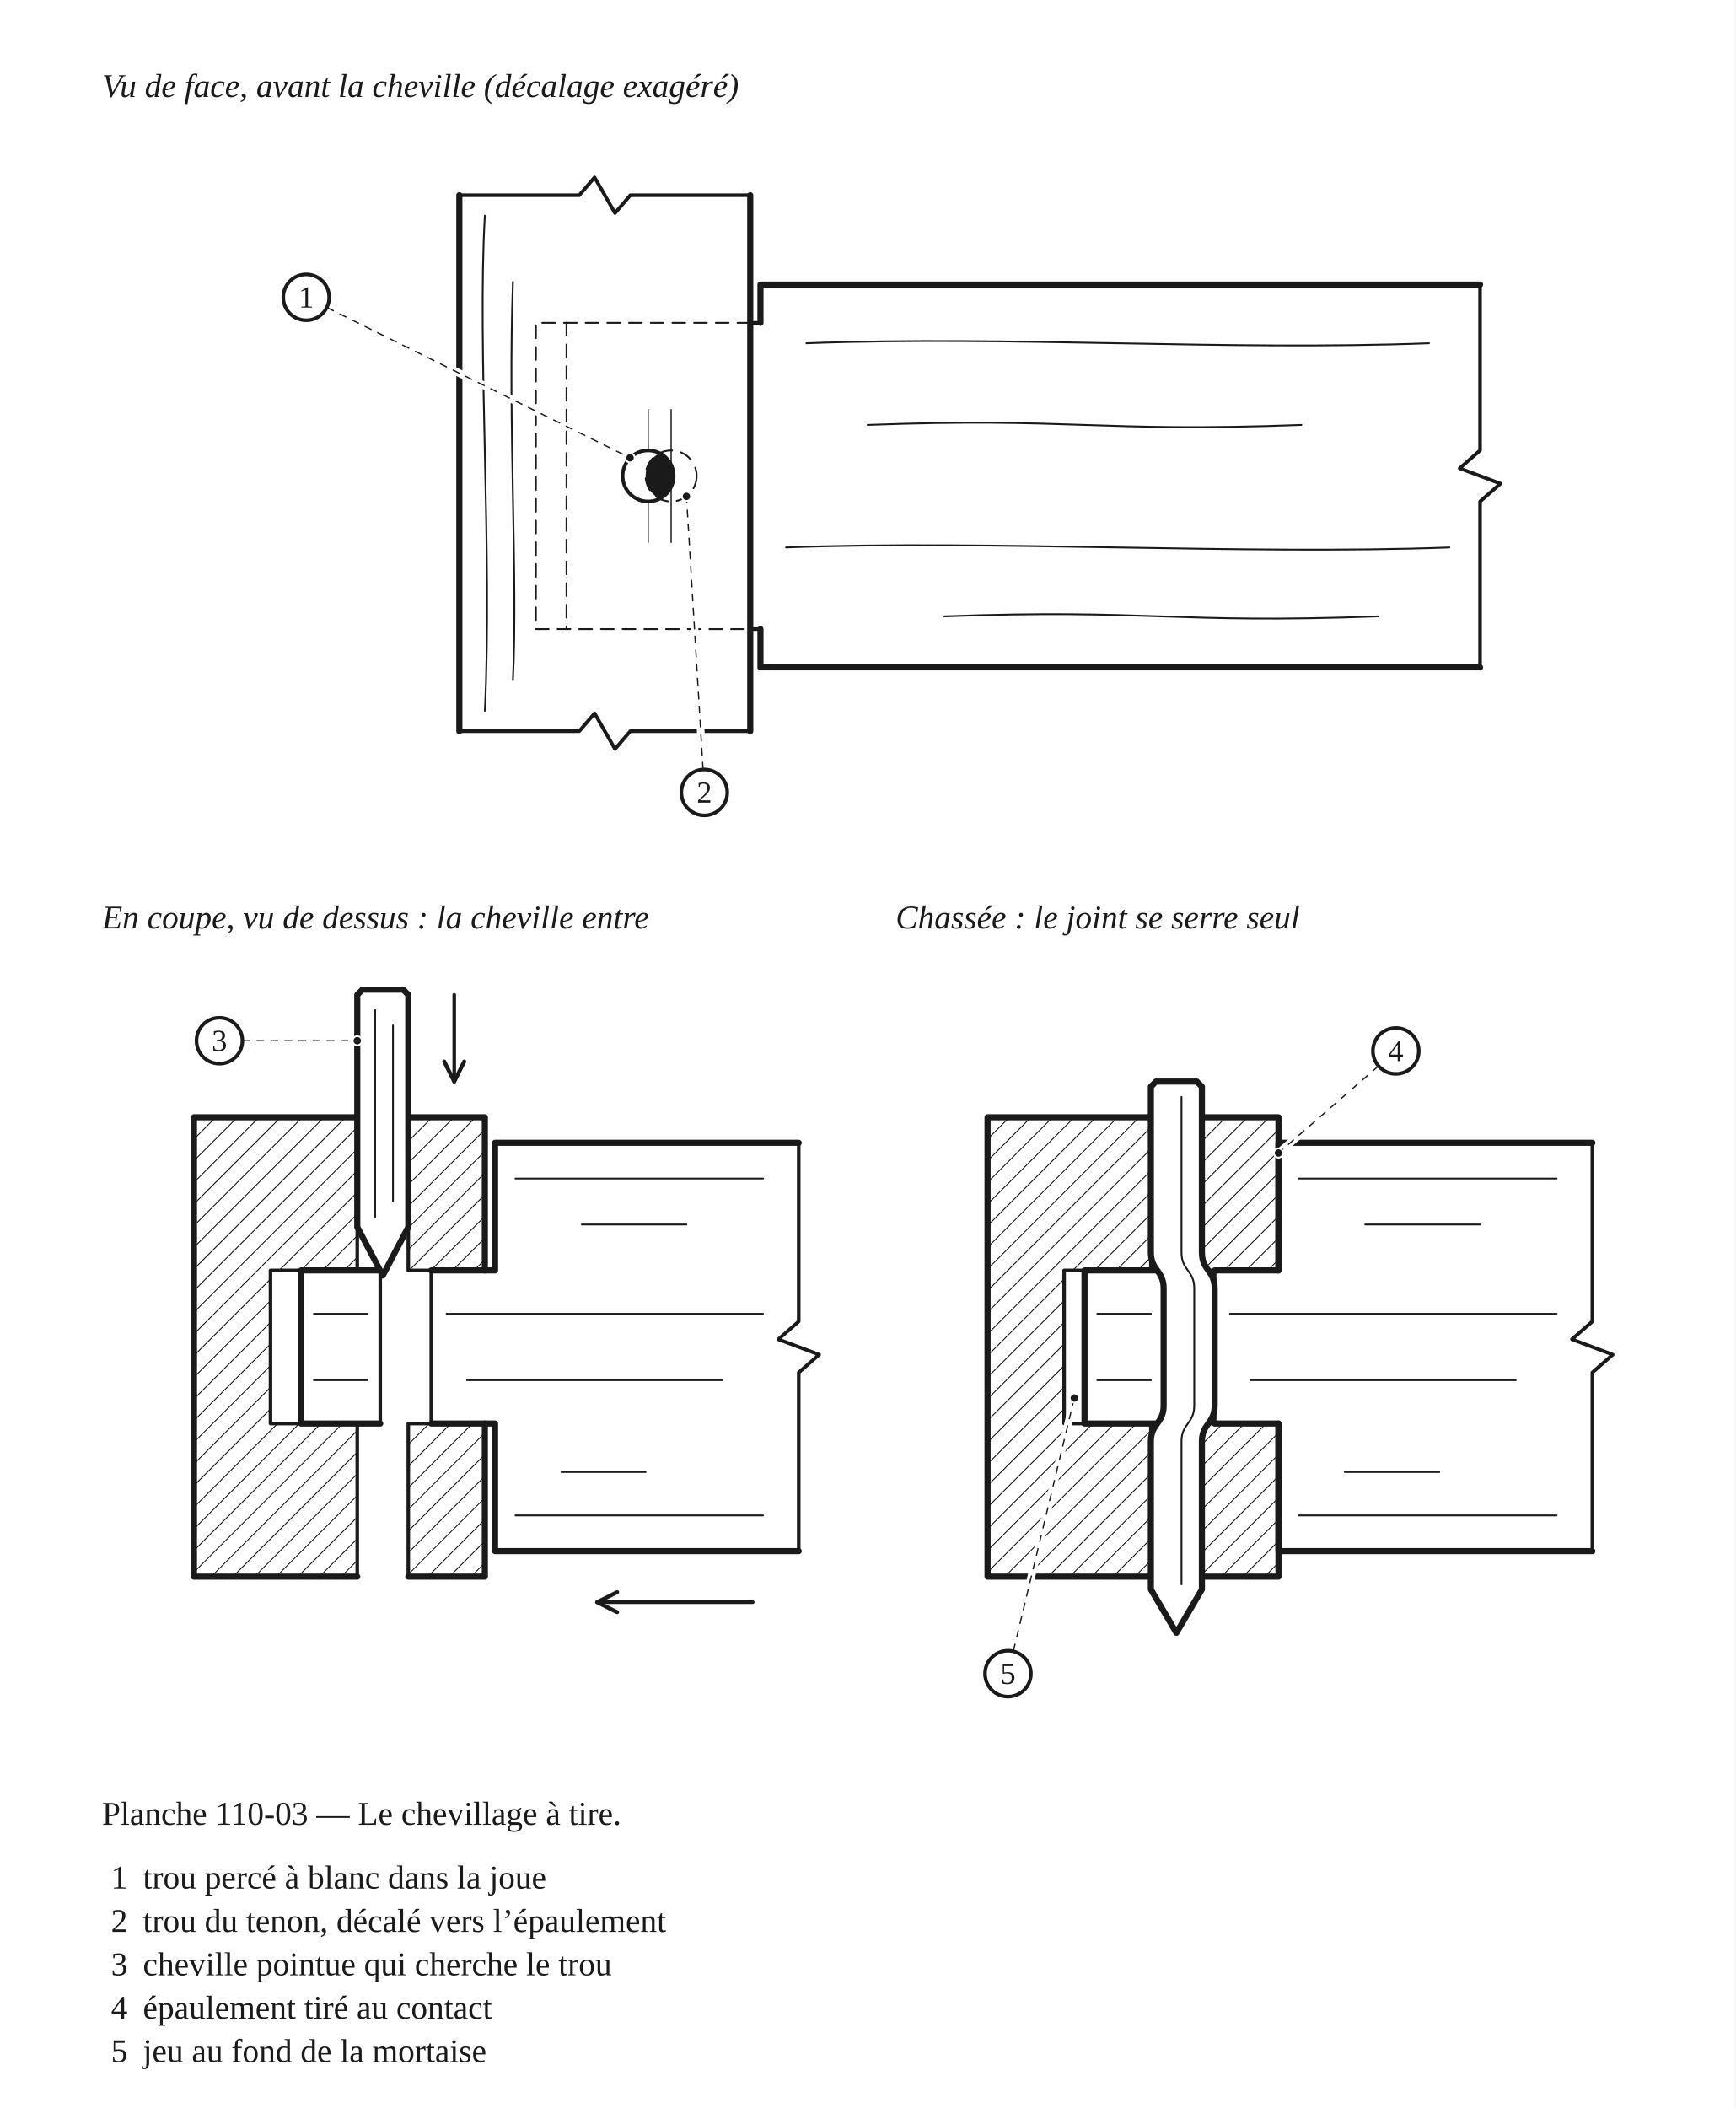
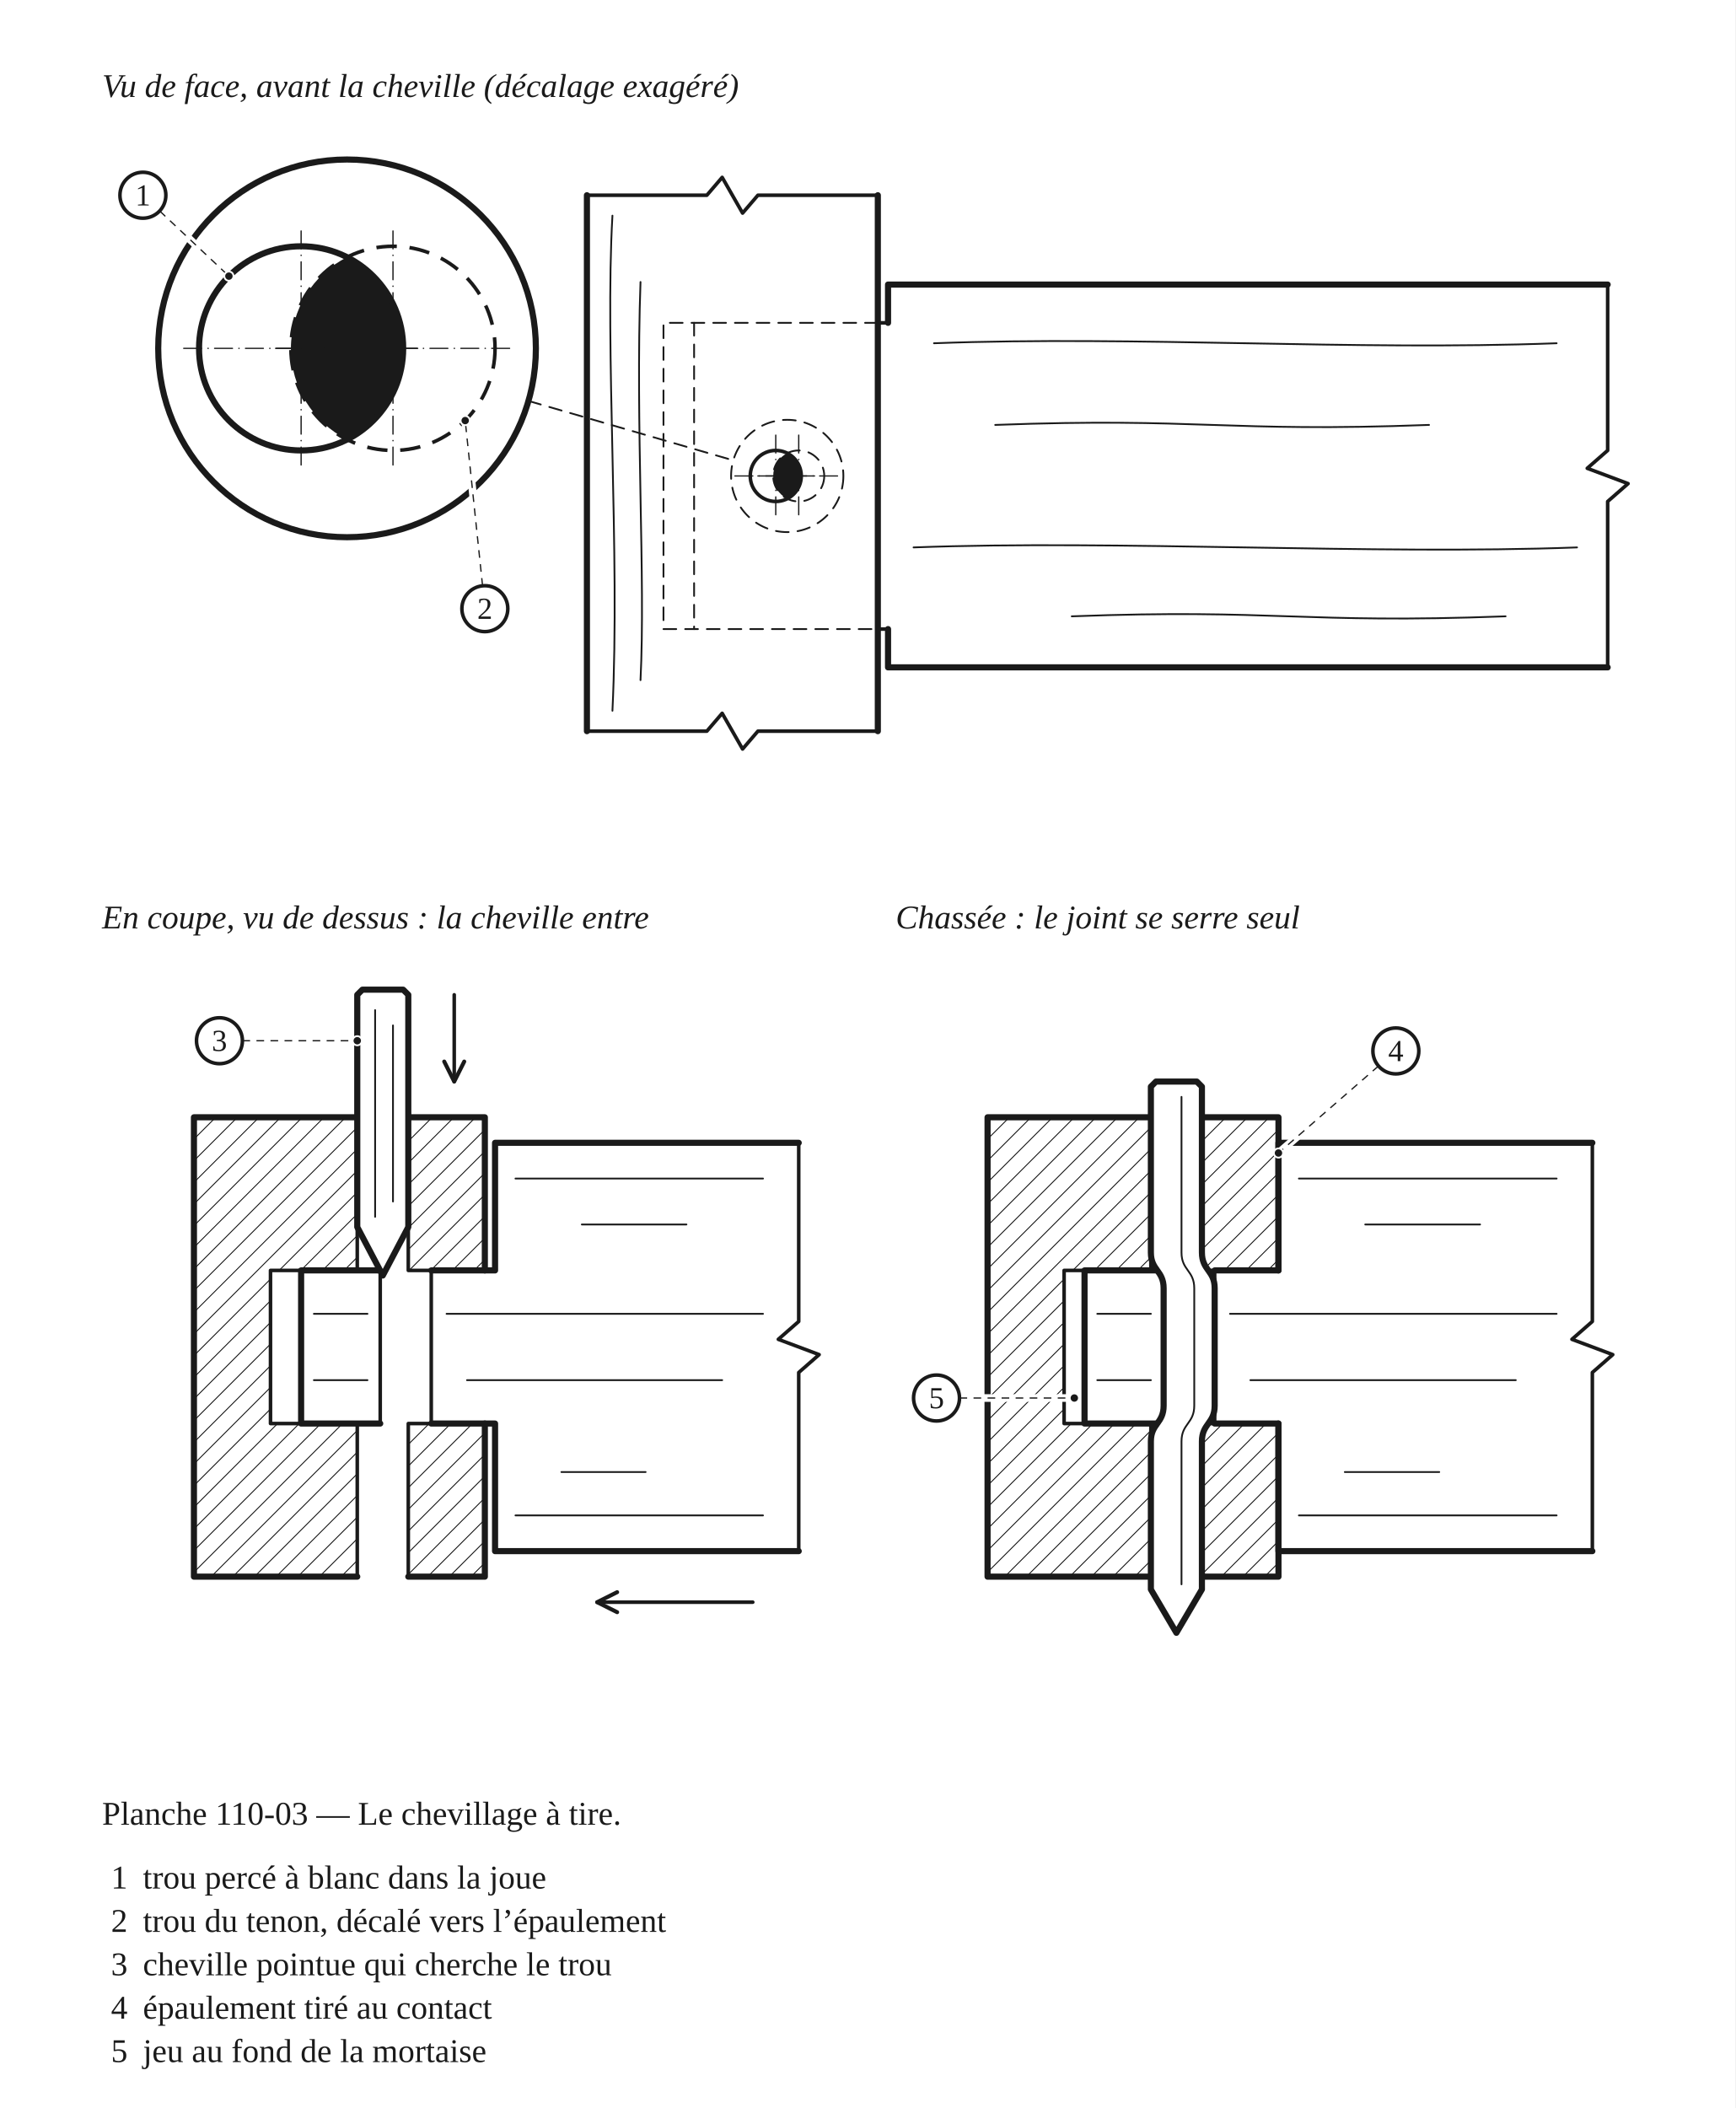
<svg xmlns="http://www.w3.org/2000/svg" width="680" height="826" viewBox="0 0 680 826" role="img">
  <defs>
    <pattern id="h-bois" width="6" height="6" patternUnits="userSpaceOnUse" patternTransform="rotate(45)">
      <line x1="0" y1="0" x2="0" y2="6" stroke="#1A1A1A" stroke-width="0.7" />
    </pattern>
    <marker id="fl" viewBox="0 0 10 10" refX="9" refY="5" markerWidth="7" markerHeight="7" orient="auto-start-reverse">
      <path d="M1 1 L9 5 L1 9" fill="none" stroke="#1A1A1A" stroke-width="1.6" stroke-linecap="round" stroke-linejoin="round" />
    </marker>
  </defs>
  <rect x="0" y="0" width="680" height="826" fill="#FFFFFF" />
  <text x="40" y="38" font-family="Georgia, 'Times New Roman', serif" font-size="13" font-style="italic" fill="#1A1A1A">Vu de face, avant la cheville (décalage exagéré)</text>
  <g transform="translate(40 46)" data-vue="face">
-     <line x1="140" y1="30.5" x2="140" y2="240.5" fill="none" stroke="#1A1A1A" stroke-width="2.4" stroke-linejoin="round" stroke-linecap="round" />
-     <line x1="254" y1="30.5" x2="254" y2="240.5" fill="none" stroke="#1A1A1A" stroke-width="2.4" stroke-linejoin="round" stroke-linecap="round" />
-     <path d="M 140 30.5 H 187 L 193 23.5 L 201 37.5 L 207 30.5 H 254" fill="none" stroke="#1A1A1A" stroke-width="1.4" stroke-linejoin="round" stroke-linecap="round" />
-     <path d="M 140 240.5 H 187 L 193 233.5 L 201 247.5 L 207 240.5 H 254" fill="none" stroke="#1A1A1A" stroke-width="1.4" stroke-linejoin="round" stroke-linecap="round" />
-     <path d="M 150 38.5 C 147 90.5 153 170.5 150 232.5" fill="none" stroke="#1A1A1A" stroke-width="0.7" stroke-linejoin="round" stroke-linecap="round" />
-     <path d="M 161 64.5 C 159 120.5 163 180.5 161 220.5" fill="none" stroke="#1A1A1A" stroke-width="0.7" stroke-linejoin="round" stroke-linecap="round" />
-     <path d="M 254 80.5 H 170 V 200.5 H 254" fill="none" stroke="#1A1A1A" stroke-width="0.7" stroke-linejoin="round" stroke-linecap="round" stroke-dasharray="5 3.5" />
-     <line x1="182" y1="80.5" x2="182" y2="200.5" fill="none" stroke="#1A1A1A" stroke-width="0.7" stroke-linejoin="round" stroke-linecap="round" stroke-dasharray="5 3.5" />
-     <line x1="254" y1="80.5" x2="258" y2="80.5" fill="none" stroke="#1A1A1A" stroke-width="1.4" stroke-linejoin="round" stroke-linecap="round" />
-     <line x1="254" y1="200.5" x2="258" y2="200.5" fill="none" stroke="#1A1A1A" stroke-width="1.4" stroke-linejoin="round" stroke-linecap="round" />
-     <path d="M 540 65.5 H 258 V 80.5 M 258 200.5 V 215.5 H 540" fill="none" stroke="#1A1A1A" stroke-width="2.4" stroke-linejoin="round" stroke-linecap="round" />
-     <path d="M 540 65.5 V 130.5 L 532 137.5 L 548 143.5 L 540 150.5 V 215.5" fill="none" stroke="#1A1A1A" stroke-width="1.4" stroke-linejoin="round" stroke-linecap="round" />
-     <path d="M 276 88.5 C 356 85.5 440 91.5 520 88.5" fill="none" stroke="#1A1A1A" stroke-width="0.7" stroke-linejoin="round" stroke-linecap="round" />
-     <path d="M 300 120.5 C 380 117.5 390 123.5 470 120.5" fill="none" stroke="#1A1A1A" stroke-width="0.7" stroke-linejoin="round" stroke-linecap="round" />
-     <path d="M 268 168.5 C 348 165.5 448 171.5 528 168.5" fill="none" stroke="#1A1A1A" stroke-width="0.7" stroke-linejoin="round" stroke-linecap="round" />
-     <path d="M 330 195.5 C 410 192.5 420 198.5 500 195.5" fill="none" stroke="#1A1A1A" stroke-width="0.7" stroke-linejoin="round" stroke-linecap="round" />
-     <line x1="214" y1="114.5" x2="214" y2="166.5" fill="none" stroke="#1A1A1A" stroke-width="0.5" stroke-linejoin="round" stroke-linecap="round" />
-     <line x1="223" y1="114.5" x2="223" y2="166.5" fill="none" stroke="#1A1A1A" stroke-width="0.5" stroke-linejoin="round" stroke-linecap="round" />
-     <circle cx="214" cy="140.5" r="10" fill="#FFFFFF" stroke="none" />
-     <path d="M 218.5 131.57 A 10 10 0 0 1 218.5 149.43 A 10 10 0 0 1 218.5 131.57 Z" fill="#1A1A1A" stroke="none" />
-     <circle cx="214" cy="140.5" r="10" fill="none" stroke="#1A1A1A" stroke-width="1.4" stroke-linejoin="round" stroke-linecap="round" />
-     <circle cx="223" cy="140.5" r="10" fill="none" stroke="#1A1A1A" stroke-width="0.7" stroke-linejoin="round" stroke-linecap="round" stroke-dasharray="5 3.5" />
+     <line x1="190" y1="30.5" x2="190" y2="240.5" fill="none" stroke="#1A1A1A" stroke-width="2.4" stroke-linejoin="round" stroke-linecap="round" />
+     <line x1="304" y1="30.5" x2="304" y2="240.5" fill="none" stroke="#1A1A1A" stroke-width="2.4" stroke-linejoin="round" stroke-linecap="round" />
+     <path d="M 190 30.5 H 237 L 243 23.5 L 251 37.5 L 257 30.5 H 304" fill="none" stroke="#1A1A1A" stroke-width="1.4" stroke-linejoin="round" stroke-linecap="round" />
+     <path d="M 190 240.5 H 237 L 243 233.5 L 251 247.5 L 257 240.5 H 304" fill="none" stroke="#1A1A1A" stroke-width="1.4" stroke-linejoin="round" stroke-linecap="round" />
+     <path d="M 200 38.5 C 197 90.5 203 170.5 200 232.5" fill="none" stroke="#1A1A1A" stroke-width="0.7" stroke-linejoin="round" stroke-linecap="round" />
+     <path d="M 211 64.5 C 209 120.5 213 180.5 211 220.5" fill="none" stroke="#1A1A1A" stroke-width="0.7" stroke-linejoin="round" stroke-linecap="round" />
+     <path d="M 304 80.5 H 220 V 200.5 H 304" fill="none" stroke="#1A1A1A" stroke-width="0.7" stroke-linejoin="round" stroke-linecap="round" stroke-dasharray="5 3.5" />
+     <line x1="232" y1="80.5" x2="232" y2="200.5" fill="none" stroke="#1A1A1A" stroke-width="0.7" stroke-linejoin="round" stroke-linecap="round" stroke-dasharray="5 3.5" />
+     <line x1="304" y1="80.5" x2="308" y2="80.5" fill="none" stroke="#1A1A1A" stroke-width="1.4" stroke-linejoin="round" stroke-linecap="round" />
+     <line x1="304" y1="200.5" x2="308" y2="200.5" fill="none" stroke="#1A1A1A" stroke-width="1.4" stroke-linejoin="round" stroke-linecap="round" />
+     <path d="M 590 65.5 H 308 V 80.5 M 308 200.5 V 215.5 H 590" fill="none" stroke="#1A1A1A" stroke-width="2.4" stroke-linejoin="round" stroke-linecap="round" />
+     <path d="M 590 65.5 V 130.5 L 582 137.5 L 598 143.5 L 590 150.5 V 215.5" fill="none" stroke="#1A1A1A" stroke-width="1.4" stroke-linejoin="round" stroke-linecap="round" />
+     <path d="M 326 88.5 C 406 85.5 490 91.5 570 88.5" fill="none" stroke="#1A1A1A" stroke-width="0.7" stroke-linejoin="round" stroke-linecap="round" />
+     <path d="M 350 120.5 C 430 117.5 440 123.5 520 120.5" fill="none" stroke="#1A1A1A" stroke-width="0.7" stroke-linejoin="round" stroke-linecap="round" />
+     <path d="M 318 168.5 C 398 165.5 498 171.5 578 168.5" fill="none" stroke="#1A1A1A" stroke-width="0.7" stroke-linejoin="round" stroke-linecap="round" />
+     <path d="M 380 195.5 C 460 192.5 470 198.5 550 195.5" fill="none" stroke="#1A1A1A" stroke-width="0.7" stroke-linejoin="round" stroke-linecap="round" />
+     <circle cx="264" cy="140.5" r="10" fill="#FFFFFF" stroke="none" />
+     <path d="M 268.5 131.57 A 10 10 0 0 1 268.5 149.43 A 10 10 0 0 1 268.5 131.57 Z" fill="#1A1A1A" stroke="none" />
+     <circle cx="264" cy="140.5" r="10" fill="none" stroke="#1A1A1A" stroke-width="1.4" stroke-linejoin="round" stroke-linecap="round" />
+     <circle cx="273" cy="140.5" r="10" fill="none" stroke="#1A1A1A" stroke-width="0.7" stroke-linejoin="round" stroke-linecap="round" stroke-dasharray="5 3.5" />
+     <line x1="248" y1="140.5" x2="280" y2="140.5" fill="none" stroke="#1A1A1A" stroke-width="0.5" stroke-linecap="round" stroke-dasharray="7 2.5 0.1 2.5" />
+     <line x1="264" y1="124.5" x2="264" y2="156.5" fill="none" stroke="#1A1A1A" stroke-width="0.5" stroke-linecap="round" stroke-dasharray="7 2.5 0.1 2.5" />
+     <line x1="257" y1="140.5" x2="289" y2="140.5" fill="none" stroke="#1A1A1A" stroke-width="0.5" stroke-linecap="round" stroke-dasharray="7 2.5 0.1 2.5" />
+     <line x1="273" y1="124.5" x2="273" y2="156.5" fill="none" stroke="#1A1A1A" stroke-width="0.5" stroke-linecap="round" stroke-dasharray="7 2.5 0.1 2.5" />
+     <circle cx="268.5" cy="140.5" r="22" fill="none" stroke="#1A1A1A" stroke-width="0.7" stroke-linejoin="round" stroke-linecap="round" stroke-dasharray="5 3.5" />
+     <line x1="167.1" y1="111.1" x2="247.4" y2="134.4" fill="none" stroke="#1A1A1A" stroke-width="0.7" stroke-linejoin="round" stroke-linecap="round" stroke-dasharray="5 3.5" />
+     <circle cx="96" cy="90.5" r="74" fill="#FFFFFF" stroke="none" />
+     <circle cx="78" cy="90.5" r="40" fill="#FFFFFF" stroke="none" />
+     <path d="M 96 54.779 A 40 40 0 0 1 96 126.221 A 40 40 0 0 1 96 54.779 Z" fill="#1A1A1A" stroke="none" />
+     <circle cx="78" cy="90.5" r="40" fill="none" stroke="#1A1A1A" stroke-width="2.4" stroke-linejoin="round" stroke-linecap="round" />
+     <circle cx="114" cy="90.5" r="40" fill="none" stroke="#1A1A1A" stroke-width="1.4" stroke-dasharray="8 5" />
+     <line x1="32" y1="90.5" x2="124" y2="90.5" fill="none" stroke="#1A1A1A" stroke-width="0.5" stroke-linecap="round" stroke-dasharray="7 2.5 0.1 2.5" />
+     <line x1="78" y1="44.5" x2="78" y2="136.5" fill="none" stroke="#1A1A1A" stroke-width="0.5" stroke-linecap="round" stroke-dasharray="7 2.5 0.1 2.5" />
+     <line x1="68" y1="90.5" x2="160" y2="90.5" fill="none" stroke="#1A1A1A" stroke-width="0.5" stroke-linecap="round" stroke-dasharray="7 2.5 0.1 2.5" />
+     <line x1="114" y1="44.5" x2="114" y2="136.5" fill="none" stroke="#1A1A1A" stroke-width="0.5" stroke-linecap="round" stroke-dasharray="7 2.5 0.1 2.5" />
+     <circle cx="96" cy="90.5" r="74" fill="none" stroke="#1A1A1A" stroke-width="2.4" stroke-linejoin="round" stroke-linecap="round" />
  </g>
  <text x="40" y="363.8" font-family="Georgia, 'Times New Roman', serif" font-size="13" font-style="italic" fill="#1A1A1A">En coupe, vu de dessus : la cheville entre</text>
  <g transform="translate(40 371.8)" data-vue="avant">
    <path d="M 36 66 H 100 V 126 H 66 V 186 H 100 V 246 H 36 Z" fill="url(#h-bois)" stroke="#1A1A1A" stroke-width="1.4" stroke-linejoin="round" />
    <rect x="120" y="66" width="30" height="60" fill="url(#h-bois)" stroke="#1A1A1A" stroke-width="1.4" stroke-linejoin="round" />
    <rect x="120" y="186" width="30" height="60" fill="url(#h-bois)" stroke="#1A1A1A" stroke-width="1.4" stroke-linejoin="round" />
    <rect x="78" y="126" width="31" height="60" fill="#FFFFFF" stroke="none" />
    <rect x="78" y="126" width="31" height="60" fill="none" stroke="#1A1A1A" stroke-width="1.4" stroke-linejoin="round" stroke-linecap="round" />
    <path d="M 129 126 H 154 V 76 H 273 V 146 L 265 153 L 281 159 L 273 166 V 236 H 154 V 186 H 129 Z" fill="#FFFFFF" stroke="none" />
    <path d="M 129 126 H 154 V 76 H 273 V 146 L 265 153 L 281 159 L 273 166 V 236 H 154 V 186 H 129 Z" fill="none" stroke="#1A1A1A" stroke-width="1.4" stroke-linejoin="round" stroke-linecap="round" />
    <line x1="162" y1="90" x2="259" y2="90" fill="none" stroke="#1A1A1A" stroke-width="0.7" stroke-linejoin="round" stroke-linecap="round" />
    <line x1="188" y1="108" x2="229" y2="108" fill="none" stroke="#1A1A1A" stroke-width="0.7" stroke-linejoin="round" stroke-linecap="round" />
    <line x1="162" y1="222" x2="259" y2="222" fill="none" stroke="#1A1A1A" stroke-width="0.7" stroke-linejoin="round" stroke-linecap="round" />
    <line x1="180" y1="205" x2="213" y2="205" fill="none" stroke="#1A1A1A" stroke-width="0.7" stroke-linejoin="round" stroke-linecap="round" />
    <line x1="135" y1="143" x2="259" y2="143" fill="none" stroke="#1A1A1A" stroke-width="0.7" stroke-linejoin="round" stroke-linecap="round" />
    <line x1="143" y1="169" x2="243" y2="169" fill="none" stroke="#1A1A1A" stroke-width="0.7" stroke-linejoin="round" stroke-linecap="round" />
    <line x1="83" y1="143" x2="104" y2="143" fill="none" stroke="#1A1A1A" stroke-width="0.7" stroke-linejoin="round" stroke-linecap="round" />
    <line x1="83" y1="169" x2="104" y2="169" fill="none" stroke="#1A1A1A" stroke-width="0.7" stroke-linejoin="round" stroke-linecap="round" />
    <path d="M 100 246 H 36 V 66 H 100 M 120 66 H 150 V 126 M 150 186 V 246 H 120" fill="none" stroke="#1A1A1A" stroke-width="2.4" stroke-linejoin="round" stroke-linecap="round" />
    <path d="M 273 76 H 154 V 126 H 129 M 109 126 H 78 V 186 H 109 M 129 186 H 154 V 236 H 273" fill="none" stroke="#1A1A1A" stroke-width="2.4" stroke-linejoin="round" stroke-linecap="round" />
    <path d="M 102 16 H 118 L 120 18 V 109 L 110 128 L 100 109 V 18 Z" fill="#FFFFFF" stroke="none" />
    <path d="M 102 16 H 118 L 120 18 V 109 L 110 128 L 100 109 V 18 Z" fill="none" stroke="#1A1A1A" stroke-width="2.4" stroke-linejoin="round" stroke-linecap="round" />
    <line x1="107" y1="24" x2="107" y2="105" fill="none" stroke="#1A1A1A" stroke-width="0.7" stroke-linejoin="round" stroke-linecap="round" />
    <line x1="114" y1="30" x2="114" y2="99" fill="none" stroke="#1A1A1A" stroke-width="0.7" stroke-linejoin="round" stroke-linecap="round" />
    <path d="M 138 18 V 52" fill="none" stroke="#1A1A1A" stroke-width="1.4" stroke-linejoin="round" stroke-linecap="round" marker-end="url(#fl)" />
    <path d="M 255 256 H 194" fill="none" stroke="#1A1A1A" stroke-width="1.4" stroke-linejoin="round" stroke-linecap="round" marker-end="url(#fl)" />
  </g>
  <text x="351" y="363.8" font-family="Georgia, 'Times New Roman', serif" font-size="13" font-style="italic" fill="#1A1A1A">Chassée : le joint se serre seul</text>
  <g transform="translate(351 371.8)" data-vue="apres">
    <path d="M 36 66 H 100 V 126 H 66 V 186 H 100 V 246 H 36 Z" fill="url(#h-bois)" stroke="#1A1A1A" stroke-width="1.4" stroke-linejoin="round" />
    <rect x="120" y="66" width="30" height="60" fill="url(#h-bois)" stroke="#1A1A1A" stroke-width="1.4" stroke-linejoin="round" />
    <rect x="120" y="186" width="30" height="60" fill="url(#h-bois)" stroke="#1A1A1A" stroke-width="1.4" stroke-linejoin="round" />
    <rect x="74" y="126" width="31" height="60" fill="#FFFFFF" stroke="none" />
    <rect x="74" y="126" width="31" height="60" fill="none" stroke="#1A1A1A" stroke-width="1.4" stroke-linejoin="round" stroke-linecap="round" />
    <path d="M 125 126 H 150 V 76 H 273 V 146 L 265 153 L 281 159 L 273 166 V 236 H 150 V 186 H 125 Z" fill="#FFFFFF" stroke="none" />
    <path d="M 125 126 H 150 V 76 H 273 V 146 L 265 153 L 281 159 L 273 166 V 236 H 150 V 186 H 125 Z" fill="none" stroke="#1A1A1A" stroke-width="1.4" stroke-linejoin="round" stroke-linecap="round" />
    <line x1="158" y1="90" x2="259" y2="90" fill="none" stroke="#1A1A1A" stroke-width="0.7" stroke-linejoin="round" stroke-linecap="round" />
    <line x1="184" y1="108" x2="229" y2="108" fill="none" stroke="#1A1A1A" stroke-width="0.7" stroke-linejoin="round" stroke-linecap="round" />
    <line x1="158" y1="222" x2="259" y2="222" fill="none" stroke="#1A1A1A" stroke-width="0.7" stroke-linejoin="round" stroke-linecap="round" />
    <line x1="176" y1="205" x2="213" y2="205" fill="none" stroke="#1A1A1A" stroke-width="0.7" stroke-linejoin="round" stroke-linecap="round" />
    <line x1="131" y1="143" x2="259" y2="143" fill="none" stroke="#1A1A1A" stroke-width="0.7" stroke-linejoin="round" stroke-linecap="round" />
    <line x1="139" y1="169" x2="243" y2="169" fill="none" stroke="#1A1A1A" stroke-width="0.7" stroke-linejoin="round" stroke-linecap="round" />
    <line x1="79" y1="143" x2="100" y2="143" fill="none" stroke="#1A1A1A" stroke-width="0.7" stroke-linejoin="round" stroke-linecap="round" />
    <line x1="79" y1="169" x2="100" y2="169" fill="none" stroke="#1A1A1A" stroke-width="0.7" stroke-linejoin="round" stroke-linecap="round" />
    <path d="M 100 246 H 36 V 66 H 100 M 120 66 H 150 V 126 M 150 186 V 246 H 120" fill="none" stroke="#1A1A1A" stroke-width="2.4" stroke-linejoin="round" stroke-linecap="round" />
    <path d="M 273 76 H 150 V 126 H 125 M 105 126 H 74 V 186 H 105 M 125 186 H 150 V 236 H 273" fill="none" stroke="#1A1A1A" stroke-width="2.4" stroke-linejoin="round" stroke-linecap="round" />
    <path d="M 102 52 H 118 L 120 54 V 119 C 120 126 125 126 125 133 V 179 C 125 186 120 186 120 193 V 251 L 110 268 L 100 251 V 193 C 100 186 105 186 105 179 V 133 C 105 126 100 126 100 119 V 54 Z" fill="#FFFFFF" stroke="none" />
    <path d="M 102 52 H 118 L 120 54 V 119 C 120 126 125 126 125 133 V 179 C 125 186 120 186 120 193 V 251 L 110 268 L 100 251 V 193 C 100 186 105 186 105 179 V 133 C 105 126 100 126 100 119 V 54 Z" fill="none" stroke="#1A1A1A" stroke-width="2.4" stroke-linejoin="round" stroke-linecap="round" />
    <path d="M 112 58 V 119 C 112 126 117 126 117 133 V 179 C 117 186 112 186 112 193 V 249" fill="none" stroke="#1A1A1A" stroke-width="0.7" stroke-linejoin="round" stroke-linecap="round" />
  </g>
-   <line x1="128.1" y1="120.5" x2="246.9" y2="179.4" fill="none" stroke="#FFFFFF" stroke-width="3" stroke-linecap="round" />
-   <line x1="128.1" y1="120.5" x2="246.9" y2="179.4" fill="none" stroke="#1A1A1A" stroke-width="0.5" stroke-dasharray="3 2.5" />
-   <circle cx="246.9" cy="179.4" r="1.8" fill="#1A1A1A" stroke="#FFFFFF" stroke-width="0.7" />
-   <circle cx="120" cy="116.5" r="9" fill="#FFFFFF" stroke="#1A1A1A" stroke-width="1.4" data-vue="face" />
-   <text x="120" y="120.5" text-anchor="middle" font-family="Georgia, 'Times New Roman', serif" font-size="12" fill="#1A1A1A">1</text>
-   <line x1="275.5" y1="301.5" x2="269" y2="194.5" fill="none" stroke="#FFFFFF" stroke-width="3" stroke-linecap="round" />
-   <line x1="275.5" y1="301.5" x2="269" y2="194.5" fill="none" stroke="#1A1A1A" stroke-width="0.5" stroke-dasharray="3 2.5" />
-   <circle cx="269" cy="194.5" r="1.8" fill="#1A1A1A" stroke="#FFFFFF" stroke-width="0.7" />
-   <circle cx="276" cy="310.5" r="9" fill="#FFFFFF" stroke="#1A1A1A" stroke-width="1.4" data-vue="face" />
-   <text x="276" y="314.5" text-anchor="middle" font-family="Georgia, 'Times New Roman', serif" font-size="12" fill="#1A1A1A">2</text>
+   <line x1="62.6" y1="82.7" x2="89.7" y2="108.2" fill="none" stroke="#FFFFFF" stroke-width="3" stroke-linecap="round" />
+   <line x1="62.6" y1="82.7" x2="89.7" y2="108.2" fill="none" stroke="#1A1A1A" stroke-width="0.5" stroke-dasharray="3 2.5" />
+   <circle cx="89.7" cy="108.2" r="1.8" fill="#1A1A1A" stroke="#FFFFFF" stroke-width="0.7" />
+   <circle cx="56" cy="76.5" r="9" fill="#FFFFFF" stroke="#1A1A1A" stroke-width="1.4" data-vue="face" />
+   <text x="56" y="80.5" text-anchor="middle" font-family="Georgia, 'Times New Roman', serif" font-size="12" fill="#1A1A1A">1</text>
+   <line x1="189.1" y1="229.5" x2="182.3" y2="164.8" fill="none" stroke="#FFFFFF" stroke-width="3" stroke-linecap="round" />
+   <line x1="189.1" y1="229.5" x2="182.3" y2="164.8" fill="none" stroke="#1A1A1A" stroke-width="0.5" stroke-dasharray="3 2.5" />
+   <circle cx="182.3" cy="164.8" r="1.8" fill="#1A1A1A" stroke="#FFFFFF" stroke-width="0.7" />
+   <circle cx="190" cy="238.5" r="9" fill="#FFFFFF" stroke="#1A1A1A" stroke-width="1.4" data-vue="face" />
+   <text x="190" y="242.5" text-anchor="middle" font-family="Georgia, 'Times New Roman', serif" font-size="12" fill="#1A1A1A">2</text>
  <line x1="95" y1="407.8" x2="140" y2="407.8" fill="none" stroke="#FFFFFF" stroke-width="3" stroke-linecap="round" />
  <line x1="95" y1="407.8" x2="140" y2="407.8" fill="none" stroke="#1A1A1A" stroke-width="0.5" stroke-dasharray="3 2.5" />
  <circle cx="140" cy="407.8" r="1.8" fill="#1A1A1A" stroke="#FFFFFF" stroke-width="0.7" />
  <circle cx="86" cy="407.8" r="9" fill="#FFFFFF" stroke="#1A1A1A" stroke-width="1.4" data-vue="avant" />
  <text x="86" y="411.8" text-anchor="middle" font-family="Georgia, 'Times New Roman', serif" font-size="12" fill="#1A1A1A">3</text>
  <line x1="540.2" y1="417.7" x2="501" y2="451.8" fill="none" stroke="#FFFFFF" stroke-width="3" stroke-linecap="round" />
  <line x1="540.2" y1="417.7" x2="501" y2="451.8" fill="none" stroke="#1A1A1A" stroke-width="0.5" stroke-dasharray="3 2.5" />
  <circle cx="501" cy="451.8" r="1.8" fill="#1A1A1A" stroke="#FFFFFF" stroke-width="0.7" />
  <circle cx="547" cy="411.8" r="9" fill="#FFFFFF" stroke="#1A1A1A" stroke-width="1.4" data-vue="apres" />
  <text x="547" y="415.8" text-anchor="middle" font-family="Georgia, 'Times New Roman', serif" font-size="12" fill="#1A1A1A">4</text>
-   <line x1="397.1" y1="647" x2="421" y2="547.8" fill="none" stroke="#FFFFFF" stroke-width="3" stroke-linecap="round" />
-   <line x1="397.1" y1="647" x2="421" y2="547.8" fill="none" stroke="#1A1A1A" stroke-width="0.5" stroke-dasharray="3 2.5" />
+   <line x1="376" y1="547.8" x2="421" y2="547.8" fill="none" stroke="#FFFFFF" stroke-width="3" stroke-linecap="round" />
+   <line x1="376" y1="547.8" x2="421" y2="547.8" fill="none" stroke="#1A1A1A" stroke-width="0.5" stroke-dasharray="3 2.5" />
  <circle cx="421" cy="547.8" r="1.8" fill="#1A1A1A" stroke="#FFFFFF" stroke-width="0.7" />
-   <circle cx="395" cy="655.8" r="9" fill="#FFFFFF" stroke="#1A1A1A" stroke-width="1.4" data-vue="apres" />
-   <text x="395" y="659.8" text-anchor="middle" font-family="Georgia, 'Times New Roman', serif" font-size="12" fill="#1A1A1A">5</text>
+   <circle cx="367" cy="547.8" r="9" fill="#FFFFFF" stroke="#1A1A1A" stroke-width="1.4" data-vue="apres" />
+   <text x="367" y="551.8" text-anchor="middle" font-family="Georgia, 'Times New Roman', serif" font-size="12" fill="#1A1A1A">5</text>
  <text x="40" y="715" font-family="Georgia, 'Times New Roman', serif" font-size="13" fill="#1A1A1A">Planche 110-03 — Le chevillage à tire.</text>
  <text x="50" y="740" text-anchor="end" font-family="Georgia, 'Times New Roman', serif" font-size="13" fill="#1A1A1A">1</text>
  <text x="56" y="740" font-family="Georgia, 'Times New Roman', serif" font-size="13" fill="#1A1A1A">trou percé à blanc dans la joue</text>
  <text x="50" y="757" text-anchor="end" font-family="Georgia, 'Times New Roman', serif" font-size="13" fill="#1A1A1A">2</text>
  <text x="56" y="757" font-family="Georgia, 'Times New Roman', serif" font-size="13" fill="#1A1A1A">trou du tenon, décalé vers l’épaulement</text>
  <text x="50" y="774" text-anchor="end" font-family="Georgia, 'Times New Roman', serif" font-size="13" fill="#1A1A1A">3</text>
  <text x="56" y="774" font-family="Georgia, 'Times New Roman', serif" font-size="13" fill="#1A1A1A">cheville pointue qui cherche le trou</text>
  <text x="50" y="791" text-anchor="end" font-family="Georgia, 'Times New Roman', serif" font-size="13" fill="#1A1A1A">4</text>
  <text x="56" y="791" font-family="Georgia, 'Times New Roman', serif" font-size="13" fill="#1A1A1A">épaulement tiré au contact</text>
  <text x="50" y="808" text-anchor="end" font-family="Georgia, 'Times New Roman', serif" font-size="13" fill="#1A1A1A">5</text>
  <text x="56" y="808" font-family="Georgia, 'Times New Roman', serif" font-size="13" fill="#1A1A1A">jeu au fond de la mortaise</text>
</svg>
